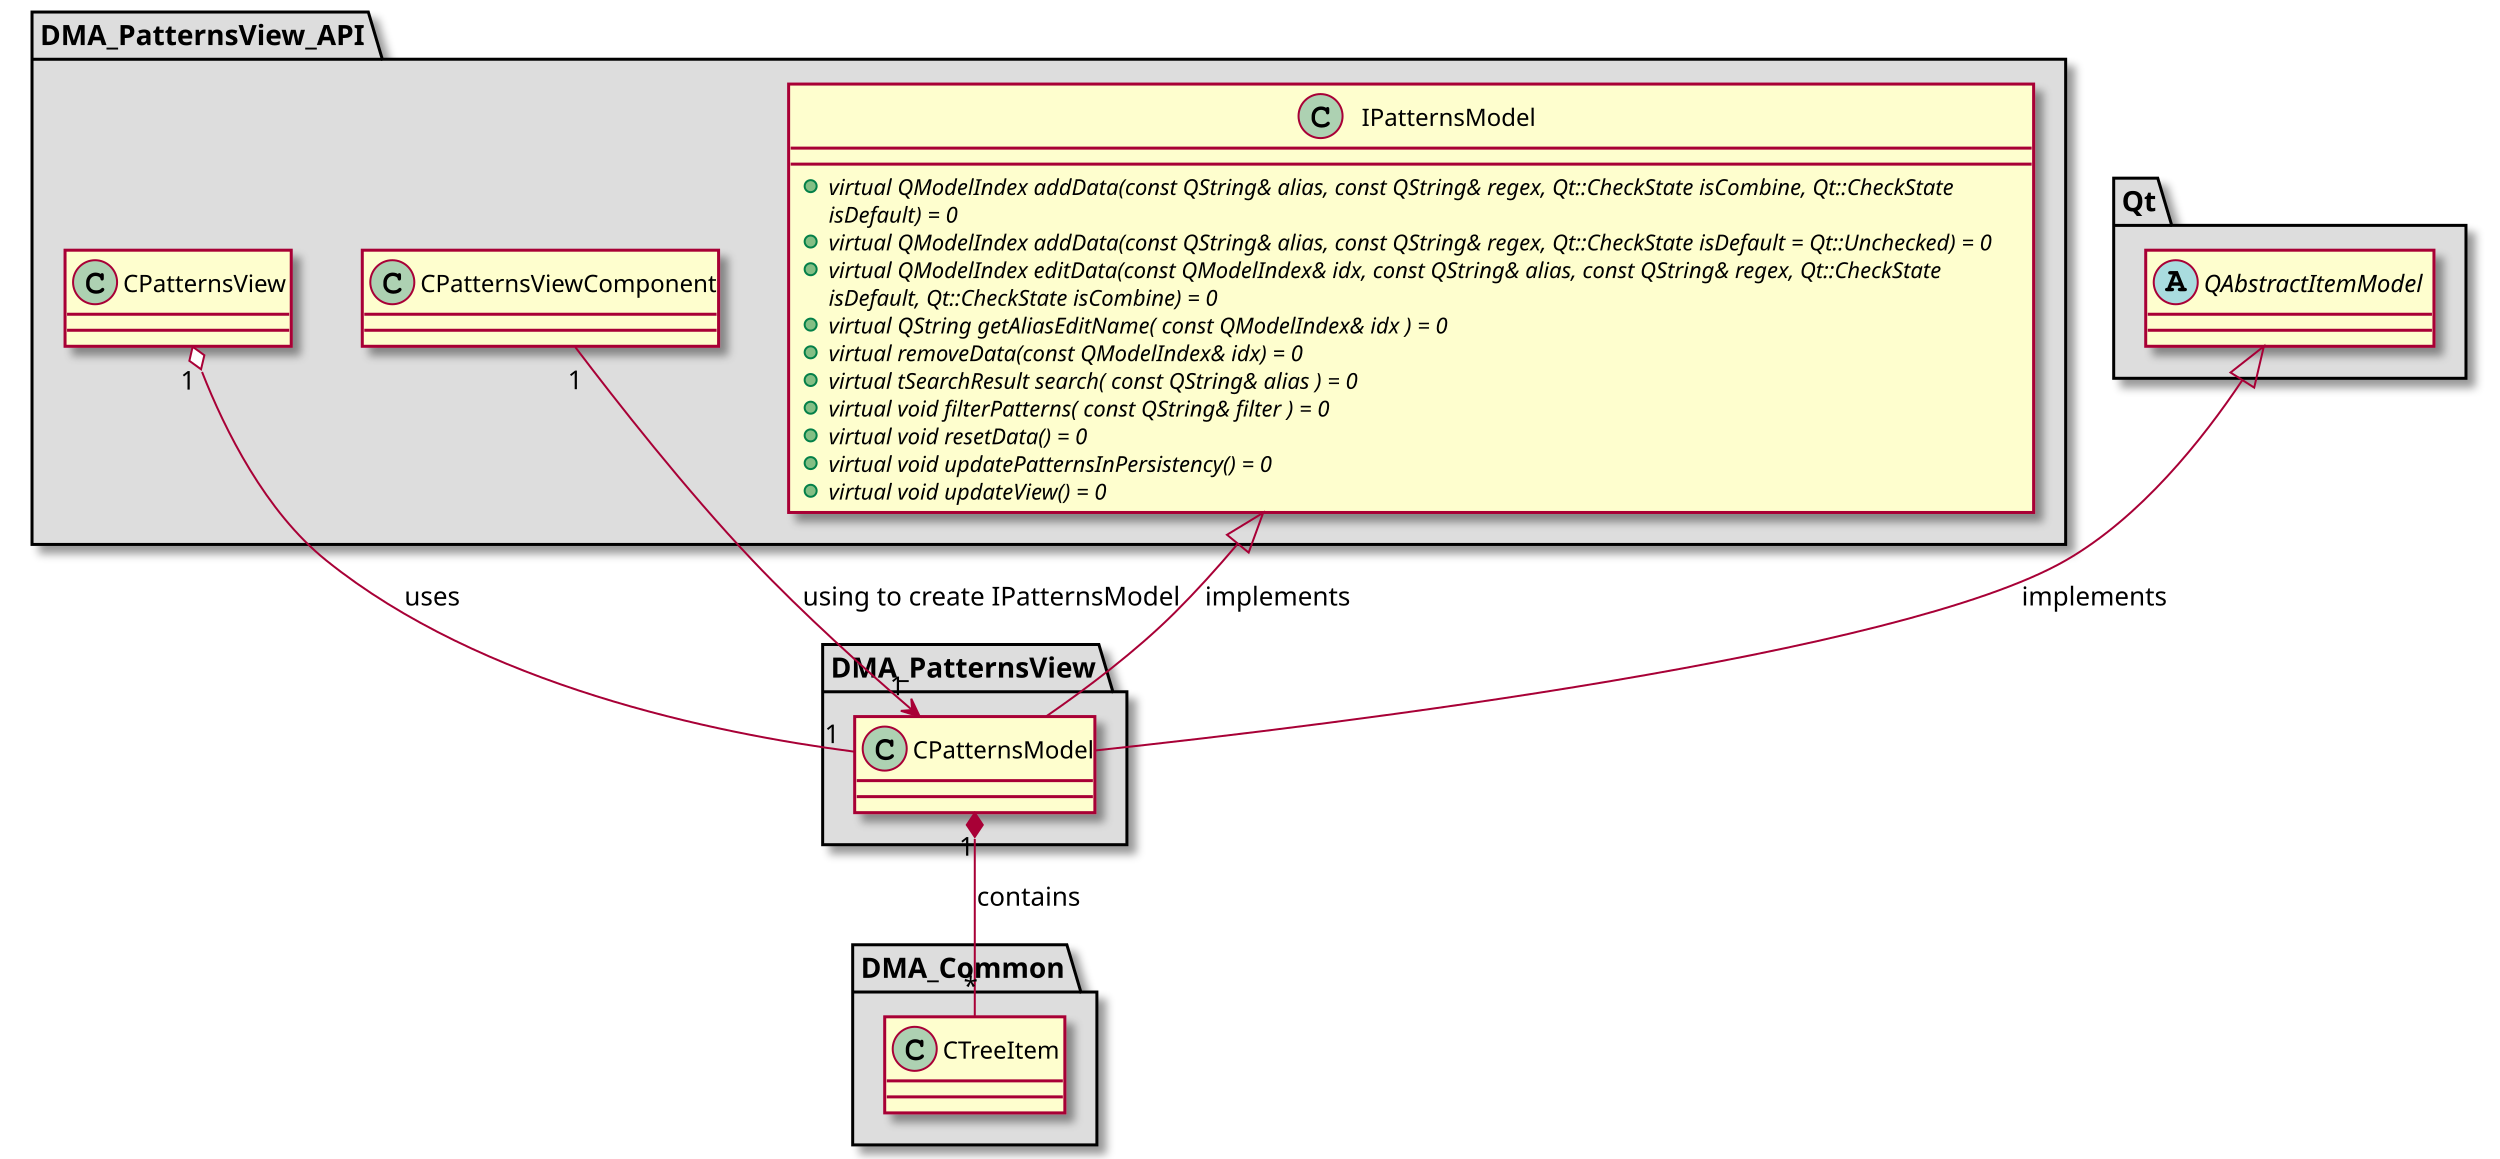
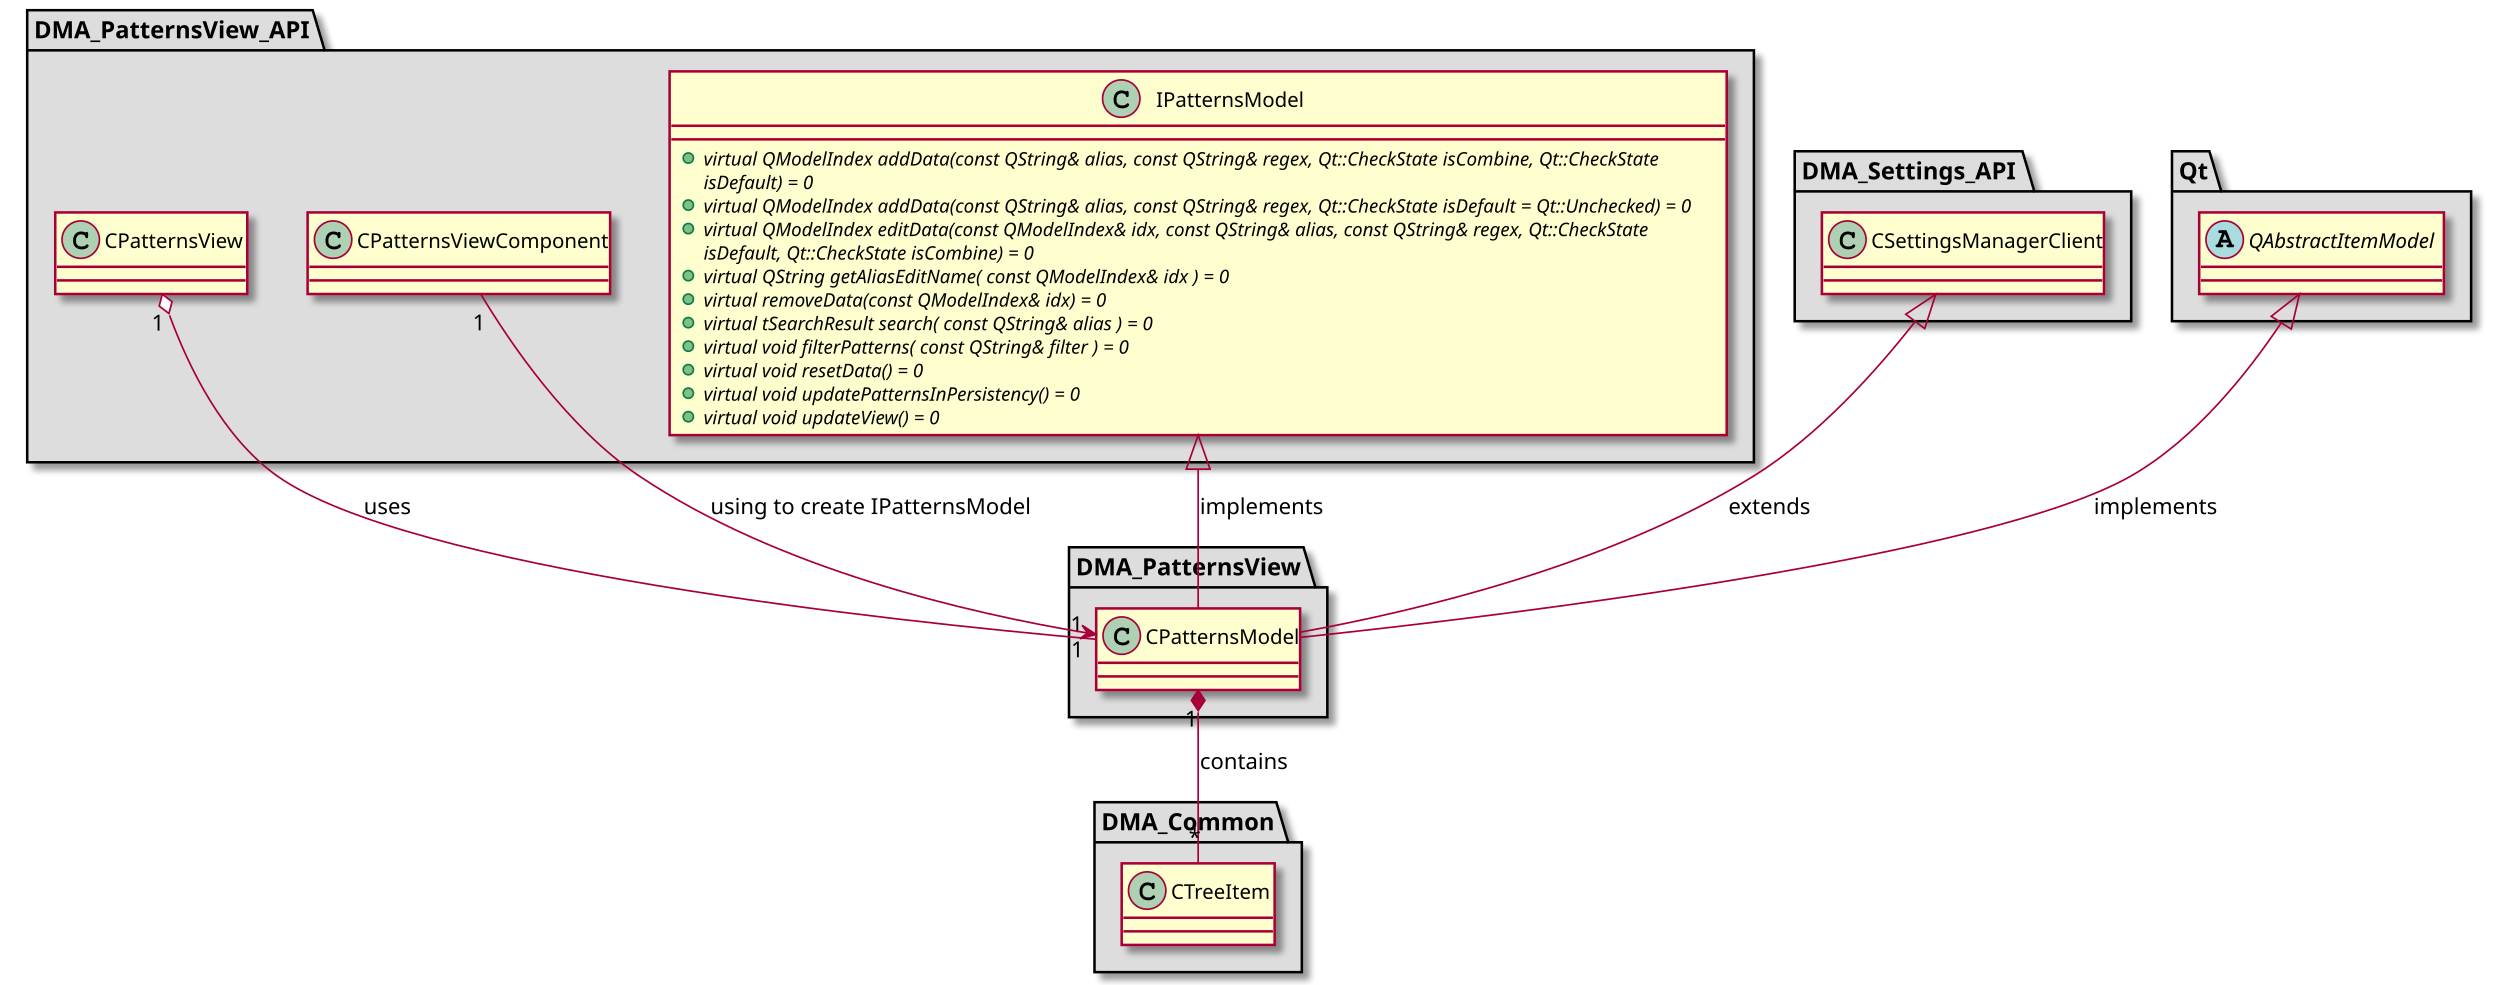
- <svg xmlns="http://www.w3.org/2000/svg" contentScriptType="application/ecmascript" contentStyleType="text/css" height="579px" preserveAspectRatio="none" style="width:1249px;height:579px;background:#FEFEFE;" version="1.1" viewBox="0 0 1249 579" width="1249px" zoomAndPan="magnify">
+ <svg xmlns="http://www.w3.org/2000/svg" contentScriptType="application/ecmascript" contentStyleType="text/css" height="579px" preserveAspectRatio="none" style="width:1471px;height:579px;background:#FEFEFE;" version="1.1" viewBox="0 0 1471 579" width="1471px" zoomAndPan="magnify">
  <defs>
-     <filter height="300%" id="f1azxtu4zizv76" width="300%" x="-1" y="-1">
+     <filter height="300%" id="f10t6i2o4trcgi" width="300%" x="-1" y="-1">
      <feGaussianBlur result="blurOut" stdDeviation="2.0" />
      <feColorMatrix in="blurOut" result="blurOut2" type="matrix" values="0 0 0 0 0 0 0 0 0 0 0 0 0 0 0 0 0 0 .4 0" />
      <feOffset dx="4.0" dy="4.0" in="blurOut2" result="blurOut3" />
      <feBlend in="SourceGraphic" in2="blurOut3" mode="normal" />
    </filter>
  </defs>
  <g>
-     <polygon fill="#DDDDDD" filter="url(#f1azxtu4zizv76)" points="426,472,533,472,540,495.609,548,495.609,548,572,426,572,426,472" style="stroke:#000000;stroke-width:1.5;" />
-     <line style="stroke:#000000;stroke-width:1.5;" x1="426" x2="540" y1="495.609" y2="495.609" />
-     <text fill="#000000" font-family="sans-serif" font-size="14" font-weight="bold" lengthAdjust="spacingAndGlyphs" textLength="101" x="430" y="488.533">DMA_Common</text>
-     <polygon fill="#DDDDDD" filter="url(#f1azxtu4zizv76)" points="411,322,549,322,556,345.609,563,345.609,563,422,411,422,411,322" style="stroke:#000000;stroke-width:1.5;" />
-     <line style="stroke:#000000;stroke-width:1.5;" x1="411" x2="556" y1="345.609" y2="345.609" />
-     <text fill="#000000" font-family="sans-serif" font-size="14" font-weight="bold" lengthAdjust="spacingAndGlyphs" textLength="132" x="415" y="338.533">DMA_PatternsView</text>
-     <polygon fill="#DDDDDD" filter="url(#f1azxtu4zizv76)" points="16,6,184,6,191,29.609,1032,29.609,1032,272,16,272,16,6" style="stroke:#000000;stroke-width:1.5;" />
+     <polygon fill="#DDDDDD" filter="url(#f10t6i2o4trcgi)" points="644,472,751,472,758,495.609,766,495.609,766,572,644,572,644,472" style="stroke:#000000;stroke-width:1.5;" />
+     <line style="stroke:#000000;stroke-width:1.5;" x1="644" x2="758" y1="495.609" y2="495.609" />
+     <text fill="#000000" font-family="sans-serif" font-size="14" font-weight="bold" lengthAdjust="spacingAndGlyphs" textLength="101" x="648" y="488.533">DMA_Common</text>
+     <polygon fill="#DDDDDD" filter="url(#f10t6i2o4trcgi)" points="629,322,767,322,774,345.609,781,345.609,781,422,629,422,629,322" style="stroke:#000000;stroke-width:1.5;" />
+     <line style="stroke:#000000;stroke-width:1.5;" x1="629" x2="774" y1="345.609" y2="345.609" />
+     <text fill="#000000" font-family="sans-serif" font-size="14" font-weight="bold" lengthAdjust="spacingAndGlyphs" textLength="132" x="633" y="338.533">DMA_PatternsView</text>
+     <polygon fill="#DDDDDD" filter="url(#f10t6i2o4trcgi)" points="16,6,184,6,191,29.609,1032,29.609,1032,272,16,272,16,6" style="stroke:#000000;stroke-width:1.5;" />
    <line style="stroke:#000000;stroke-width:1.5;" x1="16" x2="191" y1="29.609" y2="29.609" />
    <text fill="#000000" font-family="sans-serif" font-size="14" font-weight="bold" lengthAdjust="spacingAndGlyphs" textLength="162" x="20" y="22.533">DMA_PatternsView_API</text>
-     <polygon fill="#DDDDDD" filter="url(#f1azxtu4zizv76)" points="1056,89,1078,89,1085,112.609,1232,112.609,1232,189,1056,189,1056,89" style="stroke:#000000;stroke-width:1.5;" />
-     <line style="stroke:#000000;stroke-width:1.5;" x1="1056" x2="1085" y1="112.609" y2="112.609" />
-     <text fill="#000000" font-family="sans-serif" font-size="14" font-weight="bold" lengthAdjust="spacingAndGlyphs" textLength="16" x="1060" y="105.533">Qt</text>
-     <rect codeLine="8" fill="#FEFECE" filter="url(#f1azxtu4zizv76)" height="48" id="CTreeItem" style="stroke:#A80036;stroke-width:1.5;" width="90" x="442" y="508" />
-     <ellipse cx="457" cy="524" fill="#ADD1B2" rx="11" ry="11" style="stroke:#A80036;stroke-width:1.0;" />
-     <path d="M459.766,519.875 Q459.922,519.656 460.109,519.547 Q460.297,519.438 460.516,519.438 Q460.891,519.438 461.125,519.695 Q461.359,519.953 461.359,520.562 L461.359,522.016 Q461.359,522.625 461.125,522.891 Q460.891,523.156 460.516,523.156 Q460.172,523.156 459.969,522.953 Q459.766,522.766 459.656,522.25 Q459.609,521.891 459.422,521.703 Q459.094,521.328 458.484,521.109 Q457.875,520.891 457.25,520.891 Q456.484,520.891 455.852,521.219 Q455.219,521.547 454.727,522.297 Q454.234,523.047 454.234,524.078 L454.234,525.172 Q454.234,526.406 455.125,527.227 Q456.016,528.047 457.609,528.047 Q458.547,528.047 459.203,527.797 Q459.594,527.641 460.016,527.203 Q460.281,526.938 460.43,526.859 Q460.578,526.781 460.781,526.781 Q461.109,526.781 461.367,527.039 Q461.625,527.297 461.625,527.641 Q461.625,527.984 461.281,528.391 Q460.781,528.969 459.984,529.297 Q458.906,529.75 457.609,529.75 Q456.094,529.75 454.891,529.125 Q453.906,528.625 453.219,527.555 Q452.531,526.484 452.531,525.203 L452.531,524.047 Q452.531,522.719 453.148,521.57 Q453.766,520.422 454.859,519.805 Q455.953,519.188 457.188,519.188 Q457.922,519.188 458.57,519.352 Q459.219,519.516 459.766,519.875 Z " fill="#000000" />
-     <text fill="#000000" font-family="sans-serif" font-size="12" lengthAdjust="spacingAndGlyphs" textLength="58" x="471" y="528.91">CTreeItem</text>
-     <line style="stroke:#A80036;stroke-width:1.5;" x1="443" x2="531" y1="540" y2="540" />
-     <line style="stroke:#A80036;stroke-width:1.5;" x1="443" x2="531" y1="548" y2="548" />
-     <rect codeLine="17" fill="#FEFECE" filter="url(#f1azxtu4zizv76)" height="48" id="CPatternsModel" style="stroke:#A80036;stroke-width:1.5;" width="120" x="427" y="358" />
-     <ellipse cx="442" cy="374" fill="#ADD1B2" rx="11" ry="11" style="stroke:#A80036;stroke-width:1.0;" />
-     <path d="M444.766,369.875 Q444.922,369.656 445.109,369.547 Q445.297,369.438 445.516,369.438 Q445.891,369.438 446.125,369.695 Q446.359,369.953 446.359,370.562 L446.359,372.016 Q446.359,372.625 446.125,372.891 Q445.891,373.156 445.516,373.156 Q445.172,373.156 444.969,372.953 Q444.766,372.766 444.656,372.25 Q444.609,371.891 444.422,371.703 Q444.094,371.328 443.484,371.109 Q442.875,370.891 442.25,370.891 Q441.484,370.891 440.852,371.219 Q440.219,371.547 439.727,372.297 Q439.234,373.047 439.234,374.078 L439.234,375.172 Q439.234,376.406 440.125,377.227 Q441.016,378.047 442.609,378.047 Q443.547,378.047 444.203,377.797 Q444.594,377.641 445.016,377.203 Q445.281,376.938 445.43,376.859 Q445.578,376.781 445.781,376.781 Q446.109,376.781 446.367,377.039 Q446.625,377.297 446.625,377.641 Q446.625,377.984 446.281,378.391 Q445.781,378.969 444.984,379.297 Q443.906,379.75 442.609,379.75 Q441.094,379.75 439.891,379.125 Q438.906,378.625 438.219,377.555 Q437.531,376.484 437.531,375.203 L437.531,374.047 Q437.531,372.719 438.148,371.57 Q438.766,370.422 439.859,369.805 Q440.953,369.188 442.188,369.188 Q442.922,369.188 443.57,369.352 Q444.219,369.516 444.766,369.875 Z " fill="#000000" />
-     <text fill="#000000" font-family="sans-serif" font-size="12" lengthAdjust="spacingAndGlyphs" textLength="88" x="456" y="378.91">CPatternsModel</text>
-     <line style="stroke:#A80036;stroke-width:1.5;" x1="428" x2="546" y1="390" y2="390" />
-     <line style="stroke:#A80036;stroke-width:1.5;" x1="428" x2="546" y1="398" y2="398" />
-     <rect codeLine="26" fill="#FEFECE" filter="url(#f1azxtu4zizv76)" height="48" id="CPatternsView" style="stroke:#A80036;stroke-width:1.5;" width="113" x="32.5" y="125" />
+     <polygon fill="#DDDDDD" filter="url(#f10t6i2o4trcgi)" points="1056,89,1190,89,1197,112.609,1254,112.609,1254,189,1056,189,1056,89" style="stroke:#000000;stroke-width:1.5;" />
+     <line style="stroke:#000000;stroke-width:1.5;" x1="1056" x2="1197" y1="112.609" y2="112.609" />
+     <text fill="#000000" font-family="sans-serif" font-size="14" font-weight="bold" lengthAdjust="spacingAndGlyphs" textLength="128" x="1060" y="105.533">DMA_Settings_API</text>
+     <polygon fill="#DDDDDD" filter="url(#f10t6i2o4trcgi)" points="1278,89,1300,89,1307,112.609,1454,112.609,1454,189,1278,189,1278,89" style="stroke:#000000;stroke-width:1.5;" />
+     <line style="stroke:#000000;stroke-width:1.5;" x1="1278" x2="1307" y1="112.609" y2="112.609" />
+     <text fill="#000000" font-family="sans-serif" font-size="14" font-weight="bold" lengthAdjust="spacingAndGlyphs" textLength="16" x="1282" y="105.533">Qt</text>
+     <rect codeLine="8" fill="#FEFECE" filter="url(#f10t6i2o4trcgi)" height="48" id="CTreeItem" style="stroke:#A80036;stroke-width:1.5;" width="90" x="660" y="508" />
+     <ellipse cx="675" cy="524" fill="#ADD1B2" rx="11" ry="11" style="stroke:#A80036;stroke-width:1.0;" />
+     <path d="M677.766,519.875 Q677.922,519.656 678.109,519.547 Q678.297,519.438 678.516,519.438 Q678.891,519.438 679.125,519.695 Q679.359,519.953 679.359,520.562 L679.359,522.016 Q679.359,522.625 679.125,522.891 Q678.891,523.156 678.516,523.156 Q678.172,523.156 677.969,522.953 Q677.766,522.766 677.656,522.25 Q677.609,521.891 677.422,521.703 Q677.094,521.328 676.484,521.109 Q675.875,520.891 675.25,520.891 Q674.484,520.891 673.852,521.219 Q673.219,521.547 672.727,522.297 Q672.234,523.047 672.234,524.078 L672.234,525.172 Q672.234,526.406 673.125,527.227 Q674.016,528.047 675.609,528.047 Q676.547,528.047 677.203,527.797 Q677.594,527.641 678.016,527.203 Q678.281,526.938 678.43,526.859 Q678.578,526.781 678.781,526.781 Q679.109,526.781 679.367,527.039 Q679.625,527.297 679.625,527.641 Q679.625,527.984 679.281,528.391 Q678.781,528.969 677.984,529.297 Q676.906,529.75 675.609,529.75 Q674.094,529.75 672.891,529.125 Q671.906,528.625 671.219,527.555 Q670.531,526.484 670.531,525.203 L670.531,524.047 Q670.531,522.719 671.148,521.57 Q671.766,520.422 672.859,519.805 Q673.953,519.188 675.188,519.188 Q675.922,519.188 676.57,519.352 Q677.219,519.516 677.766,519.875 Z " fill="#000000" />
+     <text fill="#000000" font-family="sans-serif" font-size="12" lengthAdjust="spacingAndGlyphs" textLength="58" x="689" y="528.91">CTreeItem</text>
+     <line style="stroke:#A80036;stroke-width:1.5;" x1="661" x2="749" y1="540" y2="540" />
+     <line style="stroke:#A80036;stroke-width:1.5;" x1="661" x2="749" y1="548" y2="548" />
+     <rect codeLine="17" fill="#FEFECE" filter="url(#f10t6i2o4trcgi)" height="48" id="CPatternsModel" style="stroke:#A80036;stroke-width:1.5;" width="120" x="645" y="358" />
+     <ellipse cx="660" cy="374" fill="#ADD1B2" rx="11" ry="11" style="stroke:#A80036;stroke-width:1.0;" />
+     <path d="M662.766,369.875 Q662.922,369.656 663.109,369.547 Q663.297,369.438 663.516,369.438 Q663.891,369.438 664.125,369.695 Q664.359,369.953 664.359,370.562 L664.359,372.016 Q664.359,372.625 664.125,372.891 Q663.891,373.156 663.516,373.156 Q663.172,373.156 662.969,372.953 Q662.766,372.766 662.656,372.25 Q662.609,371.891 662.422,371.703 Q662.094,371.328 661.484,371.109 Q660.875,370.891 660.25,370.891 Q659.484,370.891 658.852,371.219 Q658.219,371.547 657.727,372.297 Q657.234,373.047 657.234,374.078 L657.234,375.172 Q657.234,376.406 658.125,377.227 Q659.016,378.047 660.609,378.047 Q661.547,378.047 662.203,377.797 Q662.594,377.641 663.016,377.203 Q663.281,376.938 663.43,376.859 Q663.578,376.781 663.781,376.781 Q664.109,376.781 664.367,377.039 Q664.625,377.297 664.625,377.641 Q664.625,377.984 664.281,378.391 Q663.781,378.969 662.984,379.297 Q661.906,379.75 660.609,379.75 Q659.094,379.75 657.891,379.125 Q656.906,378.625 656.219,377.555 Q655.531,376.484 655.531,375.203 L655.531,374.047 Q655.531,372.719 656.148,371.57 Q656.766,370.422 657.859,369.805 Q658.953,369.188 660.188,369.188 Q660.922,369.188 661.57,369.352 Q662.219,369.516 662.766,369.875 Z " fill="#000000" />
+     <text fill="#000000" font-family="sans-serif" font-size="12" lengthAdjust="spacingAndGlyphs" textLength="88" x="674" y="378.91">CPatternsModel</text>
+     <line style="stroke:#A80036;stroke-width:1.5;" x1="646" x2="764" y1="390" y2="390" />
+     <line style="stroke:#A80036;stroke-width:1.5;" x1="646" x2="764" y1="398" y2="398" />
+     <rect codeLine="26" fill="#FEFECE" filter="url(#f10t6i2o4trcgi)" height="48" id="CPatternsView" style="stroke:#A80036;stroke-width:1.5;" width="113" x="32.5" y="125" />
    <ellipse cx="47.5" cy="141" fill="#ADD1B2" rx="11" ry="11" style="stroke:#A80036;stroke-width:1.0;" />
    <path d="M50.266,136.875 Q50.422,136.656 50.609,136.547 Q50.797,136.438 51.016,136.438 Q51.391,136.438 51.625,136.695 Q51.859,136.953 51.859,137.562 L51.859,139.016 Q51.859,139.625 51.625,139.891 Q51.391,140.156 51.016,140.156 Q50.672,140.156 50.469,139.953 Q50.266,139.766 50.156,139.25 Q50.109,138.891 49.922,138.703 Q49.594,138.328 48.984,138.109 Q48.375,137.891 47.75,137.891 Q46.984,137.891 46.352,138.219 Q45.719,138.547 45.227,139.297 Q44.734,140.047 44.734,141.078 L44.734,142.172 Q44.734,143.406 45.625,144.227 Q46.516,145.047 48.109,145.047 Q49.047,145.047 49.703,144.797 Q50.094,144.641 50.516,144.203 Q50.781,143.938 50.93,143.859 Q51.078,143.781 51.281,143.781 Q51.609,143.781 51.867,144.039 Q52.125,144.297 52.125,144.641 Q52.125,144.984 51.781,145.391 Q51.281,145.969 50.484,146.297 Q49.406,146.75 48.109,146.75 Q46.594,146.75 45.391,146.125 Q44.406,145.625 43.719,144.555 Q43.031,143.484 43.031,142.203 L43.031,141.047 Q43.031,139.719 43.648,138.57 Q44.266,137.422 45.359,136.805 Q46.453,136.188 47.688,136.188 Q48.422,136.188 49.07,136.352 Q49.719,136.516 50.266,136.875 Z " fill="#000000" />
    <text fill="#000000" font-family="sans-serif" font-size="12" lengthAdjust="spacingAndGlyphs" textLength="81" x="61.5" y="145.91">CPatternsView</text>
    <line style="stroke:#A80036;stroke-width:1.5;" x1="33.5" x2="144.5" y1="157" y2="157" />
    <line style="stroke:#A80036;stroke-width:1.5;" x1="33.5" x2="144.5" y1="165" y2="165" />
-     <rect codeLine="30" fill="#FEFECE" filter="url(#f1azxtu4zizv76)" height="48" id="CPatternsViewComponent" style="stroke:#A80036;stroke-width:1.5;" width="178" x="181" y="125" />
+     <rect codeLine="30" fill="#FEFECE" filter="url(#f10t6i2o4trcgi)" height="48" id="CPatternsViewComponent" style="stroke:#A80036;stroke-width:1.5;" width="178" x="181" y="125" />
    <ellipse cx="196" cy="141" fill="#ADD1B2" rx="11" ry="11" style="stroke:#A80036;stroke-width:1.0;" />
    <path d="M198.766,136.875 Q198.922,136.656 199.109,136.547 Q199.297,136.438 199.516,136.438 Q199.891,136.438 200.125,136.695 Q200.359,136.953 200.359,137.562 L200.359,139.016 Q200.359,139.625 200.125,139.891 Q199.891,140.156 199.516,140.156 Q199.172,140.156 198.969,139.953 Q198.766,139.766 198.656,139.25 Q198.609,138.891 198.422,138.703 Q198.094,138.328 197.484,138.109 Q196.875,137.891 196.25,137.891 Q195.484,137.891 194.852,138.219 Q194.219,138.547 193.727,139.297 Q193.234,140.047 193.234,141.078 L193.234,142.172 Q193.234,143.406 194.125,144.227 Q195.016,145.047 196.609,145.047 Q197.547,145.047 198.203,144.797 Q198.594,144.641 199.016,144.203 Q199.281,143.938 199.43,143.859 Q199.578,143.781 199.781,143.781 Q200.109,143.781 200.367,144.039 Q200.625,144.297 200.625,144.641 Q200.625,144.984 200.281,145.391 Q199.781,145.969 198.984,146.297 Q197.906,146.75 196.609,146.75 Q195.094,146.75 193.891,146.125 Q192.906,145.625 192.219,144.555 Q191.531,143.484 191.531,142.203 L191.531,141.047 Q191.531,139.719 192.148,138.57 Q192.766,137.422 193.859,136.805 Q194.953,136.188 196.188,136.188 Q196.922,136.188 197.57,136.352 Q198.219,136.516 198.766,136.875 Z " fill="#000000" />
    <text fill="#000000" font-family="sans-serif" font-size="12" lengthAdjust="spacingAndGlyphs" textLength="146" x="210" y="145.91">CPatternsViewComponent</text>
    <line style="stroke:#A80036;stroke-width:1.5;" x1="182" x2="358" y1="157" y2="157" />
    <line style="stroke:#A80036;stroke-width:1.5;" x1="182" x2="358" y1="165" y2="165" />
-     <rect codeLine="34" fill="#FEFECE" filter="url(#f1azxtu4zizv76)" height="214.031" id="IPatternsModel" style="stroke:#A80036;stroke-width:1.5;" width="622" x="394" y="42" />
+     <rect codeLine="34" fill="#FEFECE" filter="url(#f10t6i2o4trcgi)" height="214.031" id="IPatternsModel" style="stroke:#A80036;stroke-width:1.5;" width="622" x="394" y="42" />
    <ellipse cx="659.75" cy="58" fill="#ADD1B2" rx="11" ry="11" style="stroke:#A80036;stroke-width:1.0;" />
    <path d="M662.516,53.875 Q662.672,53.656 662.859,53.547 Q663.047,53.438 663.266,53.438 Q663.641,53.438 663.875,53.695 Q664.109,53.953 664.109,54.562 L664.109,56.016 Q664.109,56.625 663.875,56.891 Q663.641,57.156 663.266,57.156 Q662.922,57.156 662.719,56.953 Q662.516,56.766 662.406,56.25 Q662.359,55.891 662.172,55.703 Q661.844,55.328 661.234,55.109 Q660.625,54.891 660,54.891 Q659.234,54.891 658.602,55.219 Q657.969,55.547 657.477,56.297 Q656.984,57.047 656.984,58.078 L656.984,59.172 Q656.984,60.406 657.875,61.227 Q658.766,62.047 660.359,62.047 Q661.297,62.047 661.953,61.797 Q662.344,61.641 662.766,61.203 Q663.031,60.938 663.18,60.859 Q663.328,60.781 663.531,60.781 Q663.859,60.781 664.117,61.039 Q664.375,61.297 664.375,61.641 Q664.375,61.984 664.031,62.391 Q663.531,62.969 662.734,63.297 Q661.656,63.75 660.359,63.75 Q658.844,63.75 657.641,63.125 Q656.656,62.625 655.969,61.555 Q655.281,60.484 655.281,59.203 L655.281,58.047 Q655.281,56.719 655.898,55.57 Q656.516,54.422 657.609,53.805 Q658.703,53.188 659.938,53.188 Q660.672,53.188 661.32,53.352 Q661.969,53.516 662.516,53.875 Z " fill="#000000" />
    <text fill="#000000" font-family="sans-serif" font-size="12" lengthAdjust="spacingAndGlyphs" textLength="82" x="680.25" y="62.91">IPatternsModel</text>
    <line style="stroke:#A80036;stroke-width:1.5;" x1="395" x2="1015" y1="74" y2="74" />
    <line style="stroke:#A80036;stroke-width:1.5;" x1="395" x2="1015" y1="82" y2="82" />
    <ellipse cx="405" cy="93" fill="#84BE84" rx="3" ry="3" style="stroke:#038048;stroke-width:1.0;" />
    <text fill="#000000" font-family="sans-serif" font-size="11" font-style="italic" lengthAdjust="spacingAndGlyphs" textLength="580" x="414" y="97.419">virtual QModelIndex addData(const QString&amp; alias, const QString&amp; regex, Qt::CheckState isCombine, Qt::CheckState</text>
    <text fill="#000000" font-family="sans-serif" font-size="11" font-style="italic" lengthAdjust="spacingAndGlyphs" textLength="66" x="414" y="111.255">isDefault) = 0</text>
    <ellipse cx="405" cy="120.672" fill="#84BE84" rx="3" ry="3" style="stroke:#038048;stroke-width:1.0;" />
    <text fill="#000000" font-family="sans-serif" font-size="11" font-style="italic" lengthAdjust="spacingAndGlyphs" textLength="596" x="414" y="125.091">virtual QModelIndex addData(const QString&amp; alias, const QString&amp; regex, Qt::CheckState isDefault = Qt::Unchecked) = 0</text>
    <ellipse cx="405" cy="134.508" fill="#84BE84" rx="3" ry="3" style="stroke:#038048;stroke-width:1.0;" />
    <text fill="#000000" font-family="sans-serif" font-size="11" font-style="italic" lengthAdjust="spacingAndGlyphs" textLength="569" x="414" y="138.927">virtual QModelIndex editData(const QModelIndex&amp; idx, const QString&amp; alias, const QString&amp; regex, Qt::CheckState</text>
    <text fill="#000000" font-family="sans-serif" font-size="11" font-style="italic" lengthAdjust="spacingAndGlyphs" textLength="204" x="414" y="152.763">isDefault, Qt::CheckState isCombine) = 0</text>
    <ellipse cx="405" cy="162.18" fill="#84BE84" rx="3" ry="3" style="stroke:#038048;stroke-width:1.0;" />
    <text fill="#000000" font-family="sans-serif" font-size="11" font-style="italic" lengthAdjust="spacingAndGlyphs" textLength="315" x="414" y="166.599">virtual QString getAliasEditName( const QModelIndex&amp; idx ) = 0</text>
    <ellipse cx="405" cy="176.016" fill="#84BE84" rx="3" ry="3" style="stroke:#038048;stroke-width:1.0;" />
    <text fill="#000000" font-family="sans-serif" font-size="11" font-style="italic" lengthAdjust="spacingAndGlyphs" textLength="239" x="414" y="180.435">virtual removeData(const QModelIndex&amp; idx) = 0</text>
    <ellipse cx="405" cy="189.852" fill="#84BE84" rx="3" ry="3" style="stroke:#038048;stroke-width:1.0;" />
    <text fill="#000000" font-family="sans-serif" font-size="11" font-style="italic" lengthAdjust="spacingAndGlyphs" textLength="274" x="414" y="194.27">virtual tSearchResult search( const QString&amp; alias ) = 0</text>
    <ellipse cx="405" cy="203.688" fill="#84BE84" rx="3" ry="3" style="stroke:#038048;stroke-width:1.0;" />
    <text fill="#000000" font-family="sans-serif" font-size="11" font-style="italic" lengthAdjust="spacingAndGlyphs" textLength="251" x="414" y="208.106">virtual void filterPatterns( const QString&amp; filter ) = 0</text>
    <ellipse cx="405" cy="217.523" fill="#84BE84" rx="3" ry="3" style="stroke:#038048;stroke-width:1.0;" />
    <text fill="#000000" font-family="sans-serif" font-size="11" font-style="italic" lengthAdjust="spacingAndGlyphs" textLength="130" x="414" y="221.942">virtual void resetData() = 0</text>
    <ellipse cx="405" cy="231.359" fill="#84BE84" rx="3" ry="3" style="stroke:#038048;stroke-width:1.0;" />
    <text fill="#000000" font-family="sans-serif" font-size="11" font-style="italic" lengthAdjust="spacingAndGlyphs" textLength="223" x="414" y="235.778">virtual void updatePatternsInPersistency() = 0</text>
    <ellipse cx="405" cy="245.195" fill="#84BE84" rx="3" ry="3" style="stroke:#038048;stroke-width:1.0;" />
    <text fill="#000000" font-family="sans-serif" font-size="11" font-style="italic" lengthAdjust="spacingAndGlyphs" textLength="138" x="414" y="249.614">virtual void updateView() = 0</text>
-     <rect codeLine="53" fill="#FEFECE" filter="url(#f1azxtu4zizv76)" height="48" id="QAbstractItemModel" style="stroke:#A80036;stroke-width:1.5;" width="144" x="1072" y="125" />
-     <ellipse cx="1087" cy="141" fill="#A9DCDF" rx="11" ry="11" style="stroke:#A80036;stroke-width:1.0;" />
-     <path d="M1089.188,142.766 L1085.047,142.766 L1084.625,143.797 L1085.047,143.797 Q1085.656,143.797 1085.922,144.031 Q1086.188,144.266 1086.188,144.656 Q1086.188,145.031 1085.922,145.266 Q1085.656,145.5 1085.047,145.5 L1082.75,145.5 Q1082.141,145.5 1081.883,145.266 Q1081.625,145.031 1081.625,144.641 Q1081.625,144.266 1081.898,144.023 Q1082.172,143.781 1082.797,143.797 L1085.469,137.141 L1084.359,137.141 Q1083.75,137.141 1083.484,136.906 Q1083.219,136.672 1083.219,136.281 Q1083.219,135.906 1083.484,135.672 Q1083.75,135.438 1084.359,135.438 L1088.031,135.438 L1091.422,143.797 Q1092.016,143.797 1092.203,143.938 Q1092.594,144.203 1092.594,144.656 Q1092.594,145.031 1092.336,145.266 Q1092.078,145.5 1091.469,145.5 L1089.172,145.5 Q1088.562,145.5 1088.297,145.266 Q1088.031,145.031 1088.031,144.641 Q1088.031,144.266 1088.297,144.031 Q1088.562,143.797 1089.172,143.797 L1089.594,143.797 L1089.188,142.766 Z M1088.469,141.062 L1087.109,137.688 L1085.734,141.062 L1088.469,141.062 Z " fill="#000000" />
-     <text fill="#000000" font-family="sans-serif" font-size="12" font-style="italic" lengthAdjust="spacingAndGlyphs" textLength="112" x="1101" y="145.91">QAbstractItemModel</text>
-     <line style="stroke:#A80036;stroke-width:1.5;" x1="1073" x2="1215" y1="157" y2="157" />
-     <line style="stroke:#A80036;stroke-width:1.5;" x1="1073" x2="1215" y1="165" y2="165" />
-     <path codeLine="60" d="M618.145,271.943 C608.093,283.849 597.624,295.42 587,306 C567.472,325.449 542.708,344.059 522.71,357.876 " fill="none" id="IPatternsModel-backto-CPatternsModel" style="stroke:#A80036;stroke-width:1.0;" />
-     <polygon fill="none" points="613,267.178,631.097,256.155,623.824,276.057,613,267.178" style="stroke:#A80036;stroke-width:1.0;" />
-     <text fill="#000000" font-family="sans-serif" font-size="13" lengthAdjust="spacingAndGlyphs" textLength="67" x="602" y="302.495">implements</text>
-     <path codeLine="61" d="M1120.18,190.039 C1100.38,219.676 1069.44,258.494 1032,280 C949.811,327.216 671.379,361.573 547.405,374.902 " fill="none" id="QAbstractItemModel-backto-CPatternsModel" style="stroke:#A80036;stroke-width:1.0;" />
-     <polygon fill="none" points="1114.38,186.115,1131.03,173.009,1126.19,193.637,1114.38,186.115" style="stroke:#A80036;stroke-width:1.0;" />
-     <text fill="#000000" font-family="sans-serif" font-size="13" lengthAdjust="spacingAndGlyphs" textLength="67" x="1010" y="302.495">implements</text>
-     <path codeLine="64" d="M487,419.15 C487,446.682 487,483.78 487,507.549 " fill="none" id="CPatternsModel-backto-CTreeItem" style="stroke:#A80036;stroke-width:1.0;" />
-     <polygon fill="#A80036" points="487,406.125,483,412.125,487,418.125,491,412.125,487,406.125" style="stroke:#A80036;stroke-width:1.0;" />
-     <text fill="#000000" font-family="sans-serif" font-size="13" lengthAdjust="spacingAndGlyphs" textLength="49" x="488" y="452.495">contains</text>
-     <text fill="#000000" font-family="sans-serif" font-size="13" lengthAdjust="spacingAndGlyphs" textLength="7" x="479.147" y="427.493">1</text>
-     <text fill="#000000" font-family="sans-serif" font-size="13" lengthAdjust="spacingAndGlyphs" textLength="5" x="481.391" y="497.177">*</text>
-     <path codeLine="65" d="M100.942,185.83 C112.458,215.128 132.65,255.57 163,280 C240.452,342.344 356.579,366.383 426.738,375.527 " fill="none" id="CPatternsView-backto-CPatternsModel" style="stroke:#A80036;stroke-width:1.0;" />
-     <polygon fill="#FEFEFE" points="96.255,173.251,94.601,180.27,100.444,184.496,102.098,177.477,96.255,173.251" style="stroke:#A80036;stroke-width:1.0;" />
-     <text fill="#000000" font-family="sans-serif" font-size="13" lengthAdjust="spacingAndGlyphs" textLength="28" x="202" y="302.495">uses</text>
-     <text fill="#000000" font-family="sans-serif" font-size="13" lengthAdjust="spacingAndGlyphs" textLength="7" x="90.171" y="194.65">1</text>
-     <text fill="#000000" font-family="sans-serif" font-size="13" lengthAdjust="spacingAndGlyphs" textLength="7" x="411.967" y="371.28">1</text>
-     <path codeLine="66" d="M287.4,173.41 C307.638,200.128 342.556,244.692 376,280 C401.406,306.822 432.722,334.918 455.607,354.647 " fill="none" id="CPatternsViewComponent-to-CPatternsModel" style="stroke:#A80036;stroke-width:1.0;" />
-     <polygon fill="#A80036" points="459.491,357.985,455.275,349.084,455.7,354.725,450.059,355.15,459.491,357.985" style="stroke:#A80036;stroke-width:1.0;" />
-     <text fill="#000000" font-family="sans-serif" font-size="13" lengthAdjust="spacingAndGlyphs" textLength="177" x="401" y="302.495">using to create IPatternsModel</text>
-     <text fill="#000000" font-family="sans-serif" font-size="13" lengthAdjust="spacingAndGlyphs" textLength="7" x="283.614" y="194.441">1</text>
-     <text fill="#000000" font-family="sans-serif" font-size="13" lengthAdjust="spacingAndGlyphs" textLength="7" x="444.545" y="347.321">1</text>
+     <rect codeLine="53" fill="#FEFECE" filter="url(#f10t6i2o4trcgi)" height="48" id="CSettingsManagerClient" style="stroke:#A80036;stroke-width:1.5;" width="166" x="1072" y="125" />
+     <ellipse cx="1087" cy="141" fill="#ADD1B2" rx="11" ry="11" style="stroke:#A80036;stroke-width:1.0;" />
+     <path d="M1089.766,136.875 Q1089.922,136.656 1090.109,136.547 Q1090.297,136.438 1090.516,136.438 Q1090.891,136.438 1091.125,136.695 Q1091.359,136.953 1091.359,137.562 L1091.359,139.016 Q1091.359,139.625 1091.125,139.891 Q1090.891,140.156 1090.516,140.156 Q1090.172,140.156 1089.969,139.953 Q1089.766,139.766 1089.656,139.25 Q1089.609,138.891 1089.422,138.703 Q1089.094,138.328 1088.484,138.109 Q1087.875,137.891 1087.25,137.891 Q1086.484,137.891 1085.852,138.219 Q1085.219,138.547 1084.727,139.297 Q1084.234,140.047 1084.234,141.078 L1084.234,142.172 Q1084.234,143.406 1085.125,144.227 Q1086.016,145.047 1087.609,145.047 Q1088.547,145.047 1089.203,144.797 Q1089.594,144.641 1090.016,144.203 Q1090.281,143.938 1090.43,143.859 Q1090.578,143.781 1090.781,143.781 Q1091.109,143.781 1091.367,144.039 Q1091.625,144.297 1091.625,144.641 Q1091.625,144.984 1091.281,145.391 Q1090.781,145.969 1089.984,146.297 Q1088.906,146.75 1087.609,146.75 Q1086.094,146.75 1084.891,146.125 Q1083.906,145.625 1083.219,144.555 Q1082.531,143.484 1082.531,142.203 L1082.531,141.047 Q1082.531,139.719 1083.148,138.57 Q1083.766,137.422 1084.859,136.805 Q1085.953,136.188 1087.188,136.188 Q1087.922,136.188 1088.57,136.352 Q1089.219,136.516 1089.766,136.875 Z " fill="#000000" />
+     <text fill="#000000" font-family="sans-serif" font-size="12" lengthAdjust="spacingAndGlyphs" textLength="134" x="1101" y="145.91">CSettingsManagerClient</text>
+     <line style="stroke:#A80036;stroke-width:1.5;" x1="1073" x2="1237" y1="157" y2="157" />
+     <line style="stroke:#A80036;stroke-width:1.5;" x1="1073" x2="1237" y1="165" y2="165" />
+     <rect codeLine="62" fill="#FEFECE" filter="url(#f10t6i2o4trcgi)" height="48" id="QAbstractItemModel" style="stroke:#A80036;stroke-width:1.5;" width="144" x="1294" y="125" />
+     <ellipse cx="1309" cy="141" fill="#A9DCDF" rx="11" ry="11" style="stroke:#A80036;stroke-width:1.0;" />
+     <path d="M1311.188,142.766 L1307.047,142.766 L1306.625,143.797 L1307.047,143.797 Q1307.656,143.797 1307.922,144.031 Q1308.188,144.266 1308.188,144.656 Q1308.188,145.031 1307.922,145.266 Q1307.656,145.5 1307.047,145.5 L1304.75,145.5 Q1304.141,145.5 1303.883,145.266 Q1303.625,145.031 1303.625,144.641 Q1303.625,144.266 1303.898,144.023 Q1304.172,143.781 1304.797,143.797 L1307.469,137.141 L1306.359,137.141 Q1305.75,137.141 1305.484,136.906 Q1305.219,136.672 1305.219,136.281 Q1305.219,135.906 1305.484,135.672 Q1305.75,135.438 1306.359,135.438 L1310.031,135.438 L1313.422,143.797 Q1314.016,143.797 1314.203,143.938 Q1314.594,144.203 1314.594,144.656 Q1314.594,145.031 1314.336,145.266 Q1314.078,145.5 1313.469,145.5 L1311.172,145.5 Q1310.562,145.5 1310.297,145.266 Q1310.031,145.031 1310.031,144.641 Q1310.031,144.266 1310.297,144.031 Q1310.562,143.797 1311.172,143.797 L1311.594,143.797 L1311.188,142.766 Z M1310.469,141.062 L1309.109,137.688 L1307.734,141.062 L1310.469,141.062 Z " fill="#000000" />
+     <text fill="#000000" font-family="sans-serif" font-size="12" font-style="italic" lengthAdjust="spacingAndGlyphs" textLength="112" x="1323" y="145.91">QAbstractItemModel</text>
+     <line style="stroke:#A80036;stroke-width:1.5;" x1="1295" x2="1437" y1="157" y2="157" />
+     <line style="stroke:#A80036;stroke-width:1.5;" x1="1295" x2="1437" y1="165" y2="165" />
+     <path codeLine="69" d="M1126.76,189.345 C1104.14,218.225 1069.98,256.383 1032,280 C947.61,332.476 833.915,359.494 765.226,371.921 " fill="none" id="CSettingsManagerClient-backto-CPatternsModel" style="stroke:#A80036;stroke-width:1.0;" />
+     <polygon fill="none" points="1121.34,184.908,1138.99,173.184,1132.5,193.356,1121.34,184.908" style="stroke:#A80036;stroke-width:1.0;" />
+     <text fill="#000000" font-family="sans-serif" font-size="13" lengthAdjust="spacingAndGlyphs" textLength="46" x="1017" y="302.495">extends</text>
+     <path codeLine="70" d="M705,276.212 C705,307.663 705,338.046 705,357.923 " fill="none" id="IPatternsModel-backto-CPatternsModel" style="stroke:#A80036;stroke-width:1.0;" />
+     <polygon fill="none" points="698,276.035,705,256.035,712,276.035,698,276.035" style="stroke:#A80036;stroke-width:1.0;" />
+     <text fill="#000000" font-family="sans-serif" font-size="13" lengthAdjust="spacingAndGlyphs" textLength="67" x="706" y="302.495">implements</text>
+     <path codeLine="71" d="M1342.19,190.053 C1322.39,219.697 1291.45,258.519 1254,280 C1171.09,327.557 890.015,361.79 765.371,374.997 " fill="none" id="QAbstractItemModel-backto-CPatternsModel" style="stroke:#A80036;stroke-width:1.0;" />
+     <polygon fill="none" points="1336.39,186.128,1353.04,173.018,1348.2,193.647,1336.39,186.128" style="stroke:#A80036;stroke-width:1.0;" />
+     <text fill="#000000" font-family="sans-serif" font-size="13" lengthAdjust="spacingAndGlyphs" textLength="67" x="1232" y="302.495">implements</text>
+     <path codeLine="74" d="M705,419.15 C705,446.682 705,483.78 705,507.549 " fill="none" id="CPatternsModel-backto-CTreeItem" style="stroke:#A80036;stroke-width:1.0;" />
+     <polygon fill="#A80036" points="705,406.125,701,412.125,705,418.125,709,412.125,705,406.125" style="stroke:#A80036;stroke-width:1.0;" />
+     <text fill="#000000" font-family="sans-serif" font-size="13" lengthAdjust="spacingAndGlyphs" textLength="49" x="706" y="452.495">contains</text>
+     <text fill="#000000" font-family="sans-serif" font-size="13" lengthAdjust="spacingAndGlyphs" textLength="7" x="697.147" y="427.493">1</text>
+     <text fill="#000000" font-family="sans-serif" font-size="13" lengthAdjust="spacingAndGlyphs" textLength="5" x="699.391" y="497.177">*</text>
+     <path codeLine="75" d="M99.794,185.593 C110.784,215.563 130.843,257.103 163,280 C239.898,334.756 520.071,365.094 644.616,376.135 " fill="none" id="CPatternsView-backto-CPatternsModel" style="stroke:#A80036;stroke-width:1.0;" />
+     <polygon fill="#FEFEFE" points="95.501,173.146,93.675,180.122,99.413,184.49,101.238,177.514,95.501,173.146" style="stroke:#A80036;stroke-width:1.0;" />
+     <text fill="#000000" font-family="sans-serif" font-size="13" lengthAdjust="spacingAndGlyphs" textLength="28" x="214" y="302.495">uses</text>
+     <text fill="#000000" font-family="sans-serif" font-size="13" lengthAdjust="spacingAndGlyphs" textLength="7" x="89.232" y="194.52">1</text>
+     <text fill="#000000" font-family="sans-serif" font-size="13" lengthAdjust="spacingAndGlyphs" textLength="7" x="629.83" y="371.962">1</text>
+     <path codeLine="76" d="M282.87,173.013 C300.294,202.108 334.081,251.793 376,280 C457.449,334.806 569.873,360.866 639.96,372.503 " fill="none" id="CPatternsViewComponent-to-CPatternsModel" style="stroke:#A80036;stroke-width:1.0;" />
+     <polygon fill="#A80036" points="644.932,373.317,636.696,367.917,639.997,372.51,635.404,375.812,644.932,373.317" style="stroke:#A80036;stroke-width:1.0;" />
+     <text fill="#000000" font-family="sans-serif" font-size="13" lengthAdjust="spacingAndGlyphs" textLength="177" x="418" y="302.495">using to create IPatternsModel</text>
+     <text fill="#000000" font-family="sans-serif" font-size="13" lengthAdjust="spacingAndGlyphs" textLength="7" x="278.154" y="194.354">1</text>
+     <text fill="#000000" font-family="sans-serif" font-size="13" lengthAdjust="spacingAndGlyphs" textLength="7" x="630.185" y="386.75">1</text>
  </g>
</svg>
